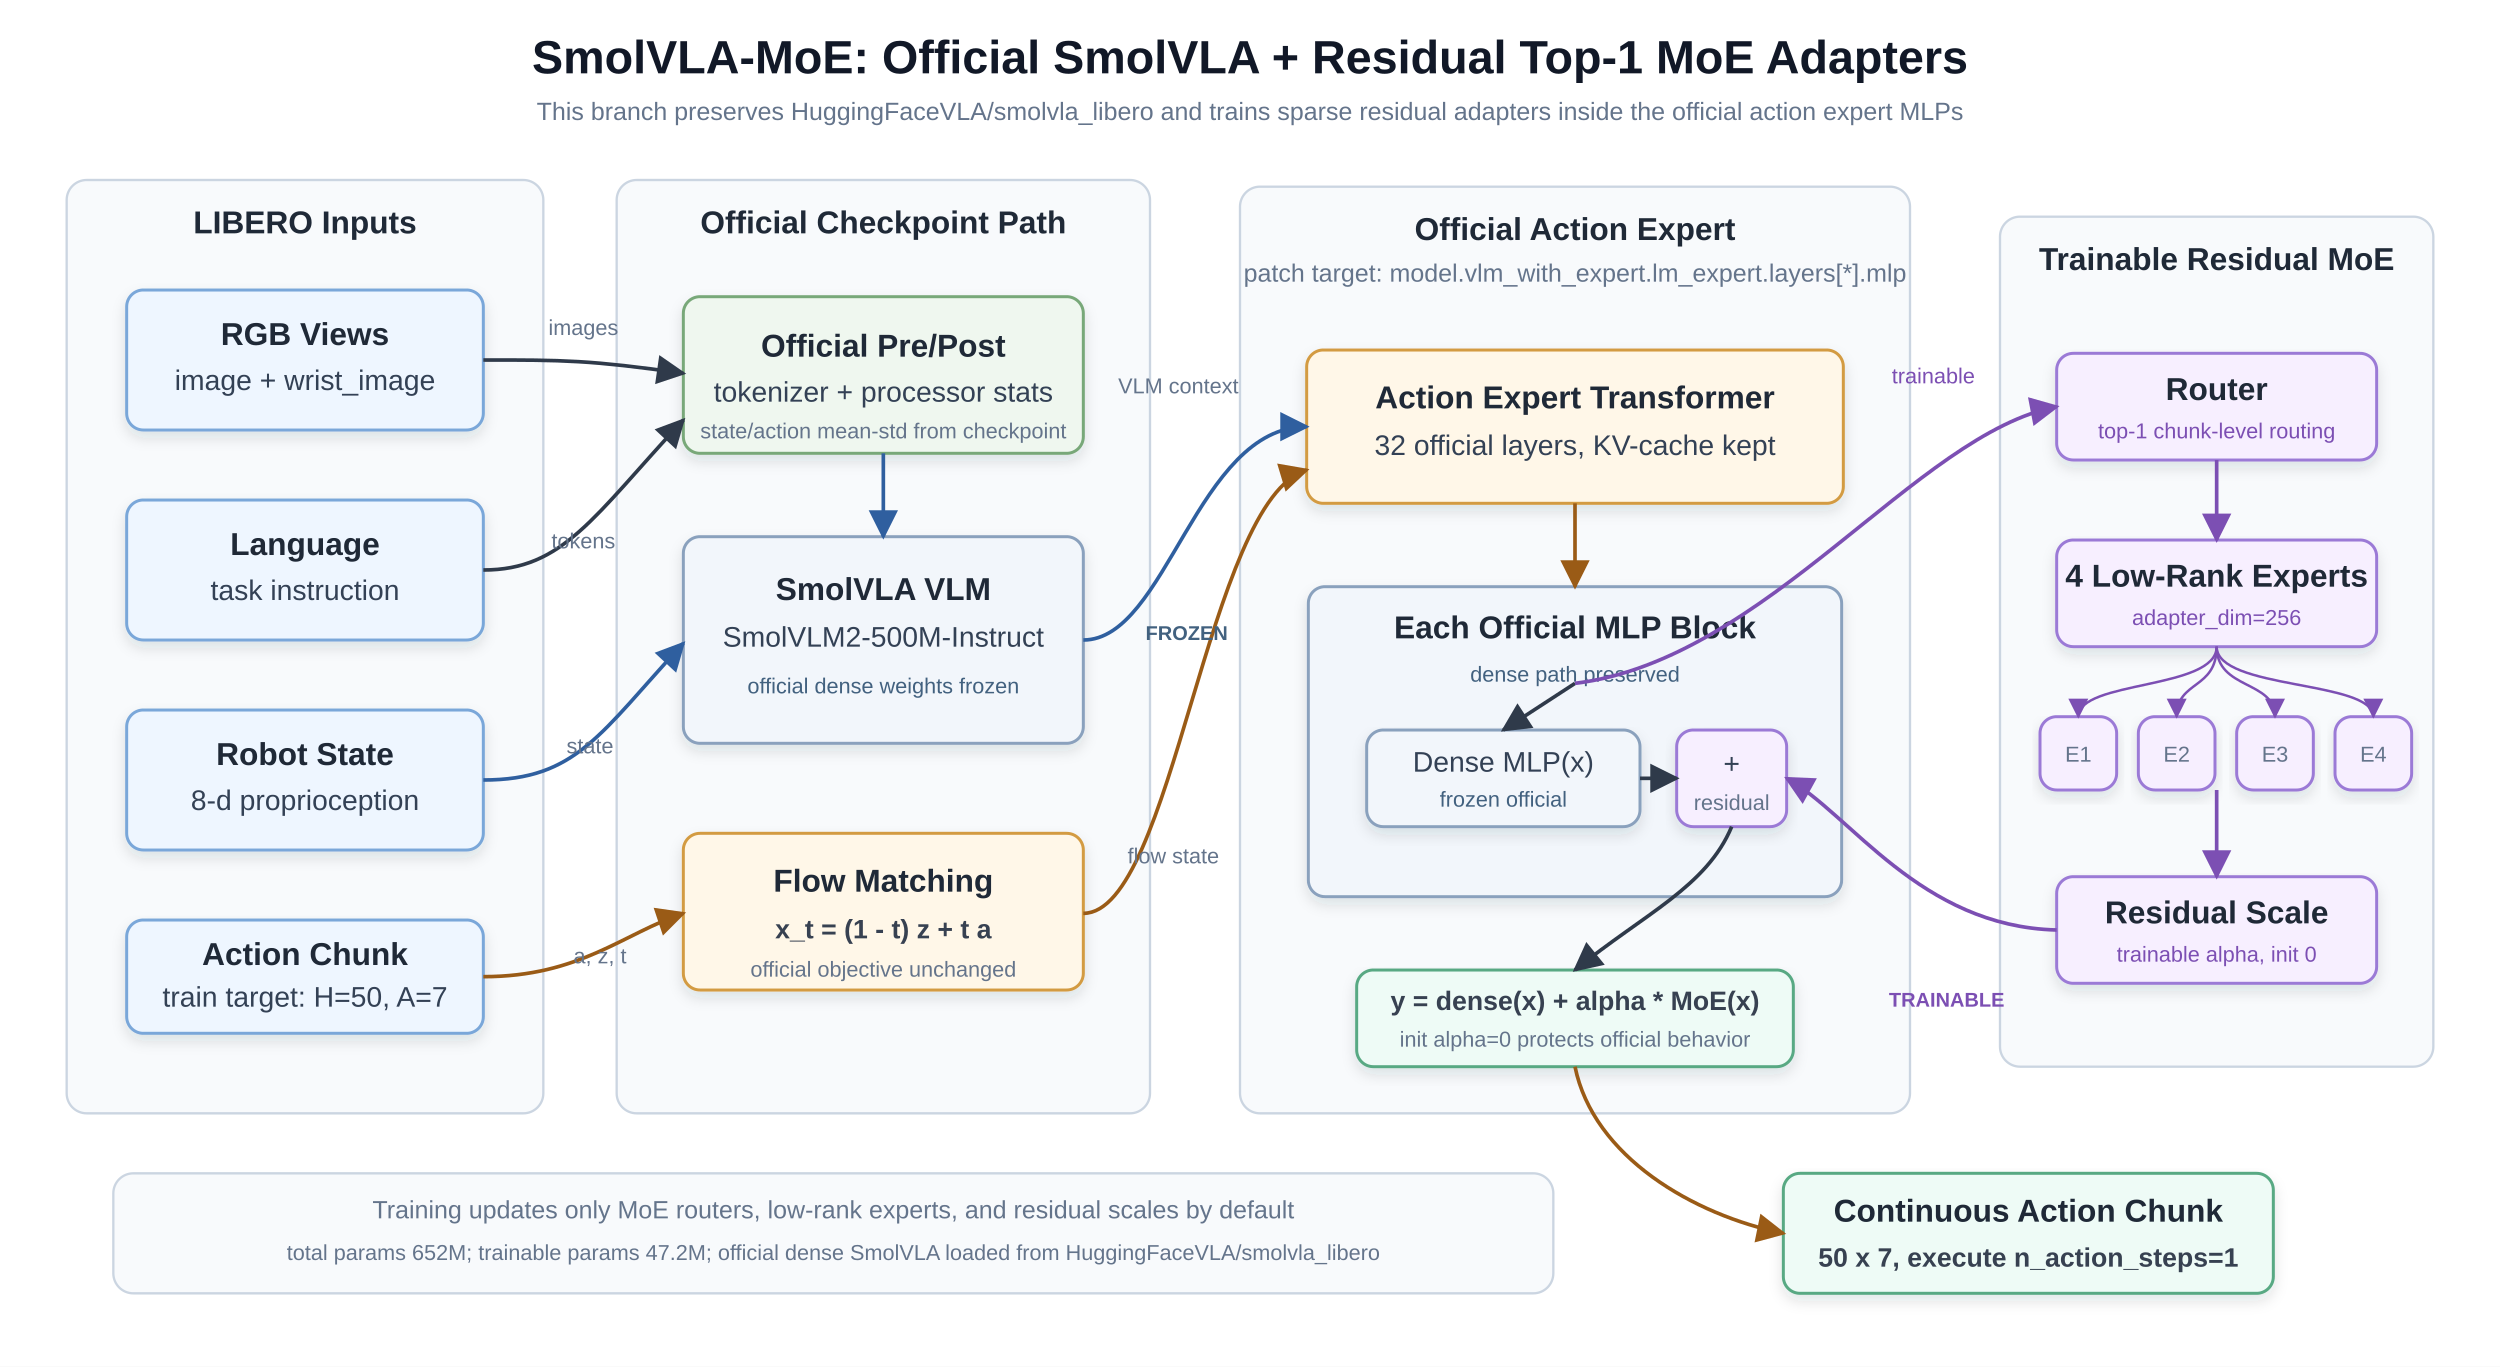
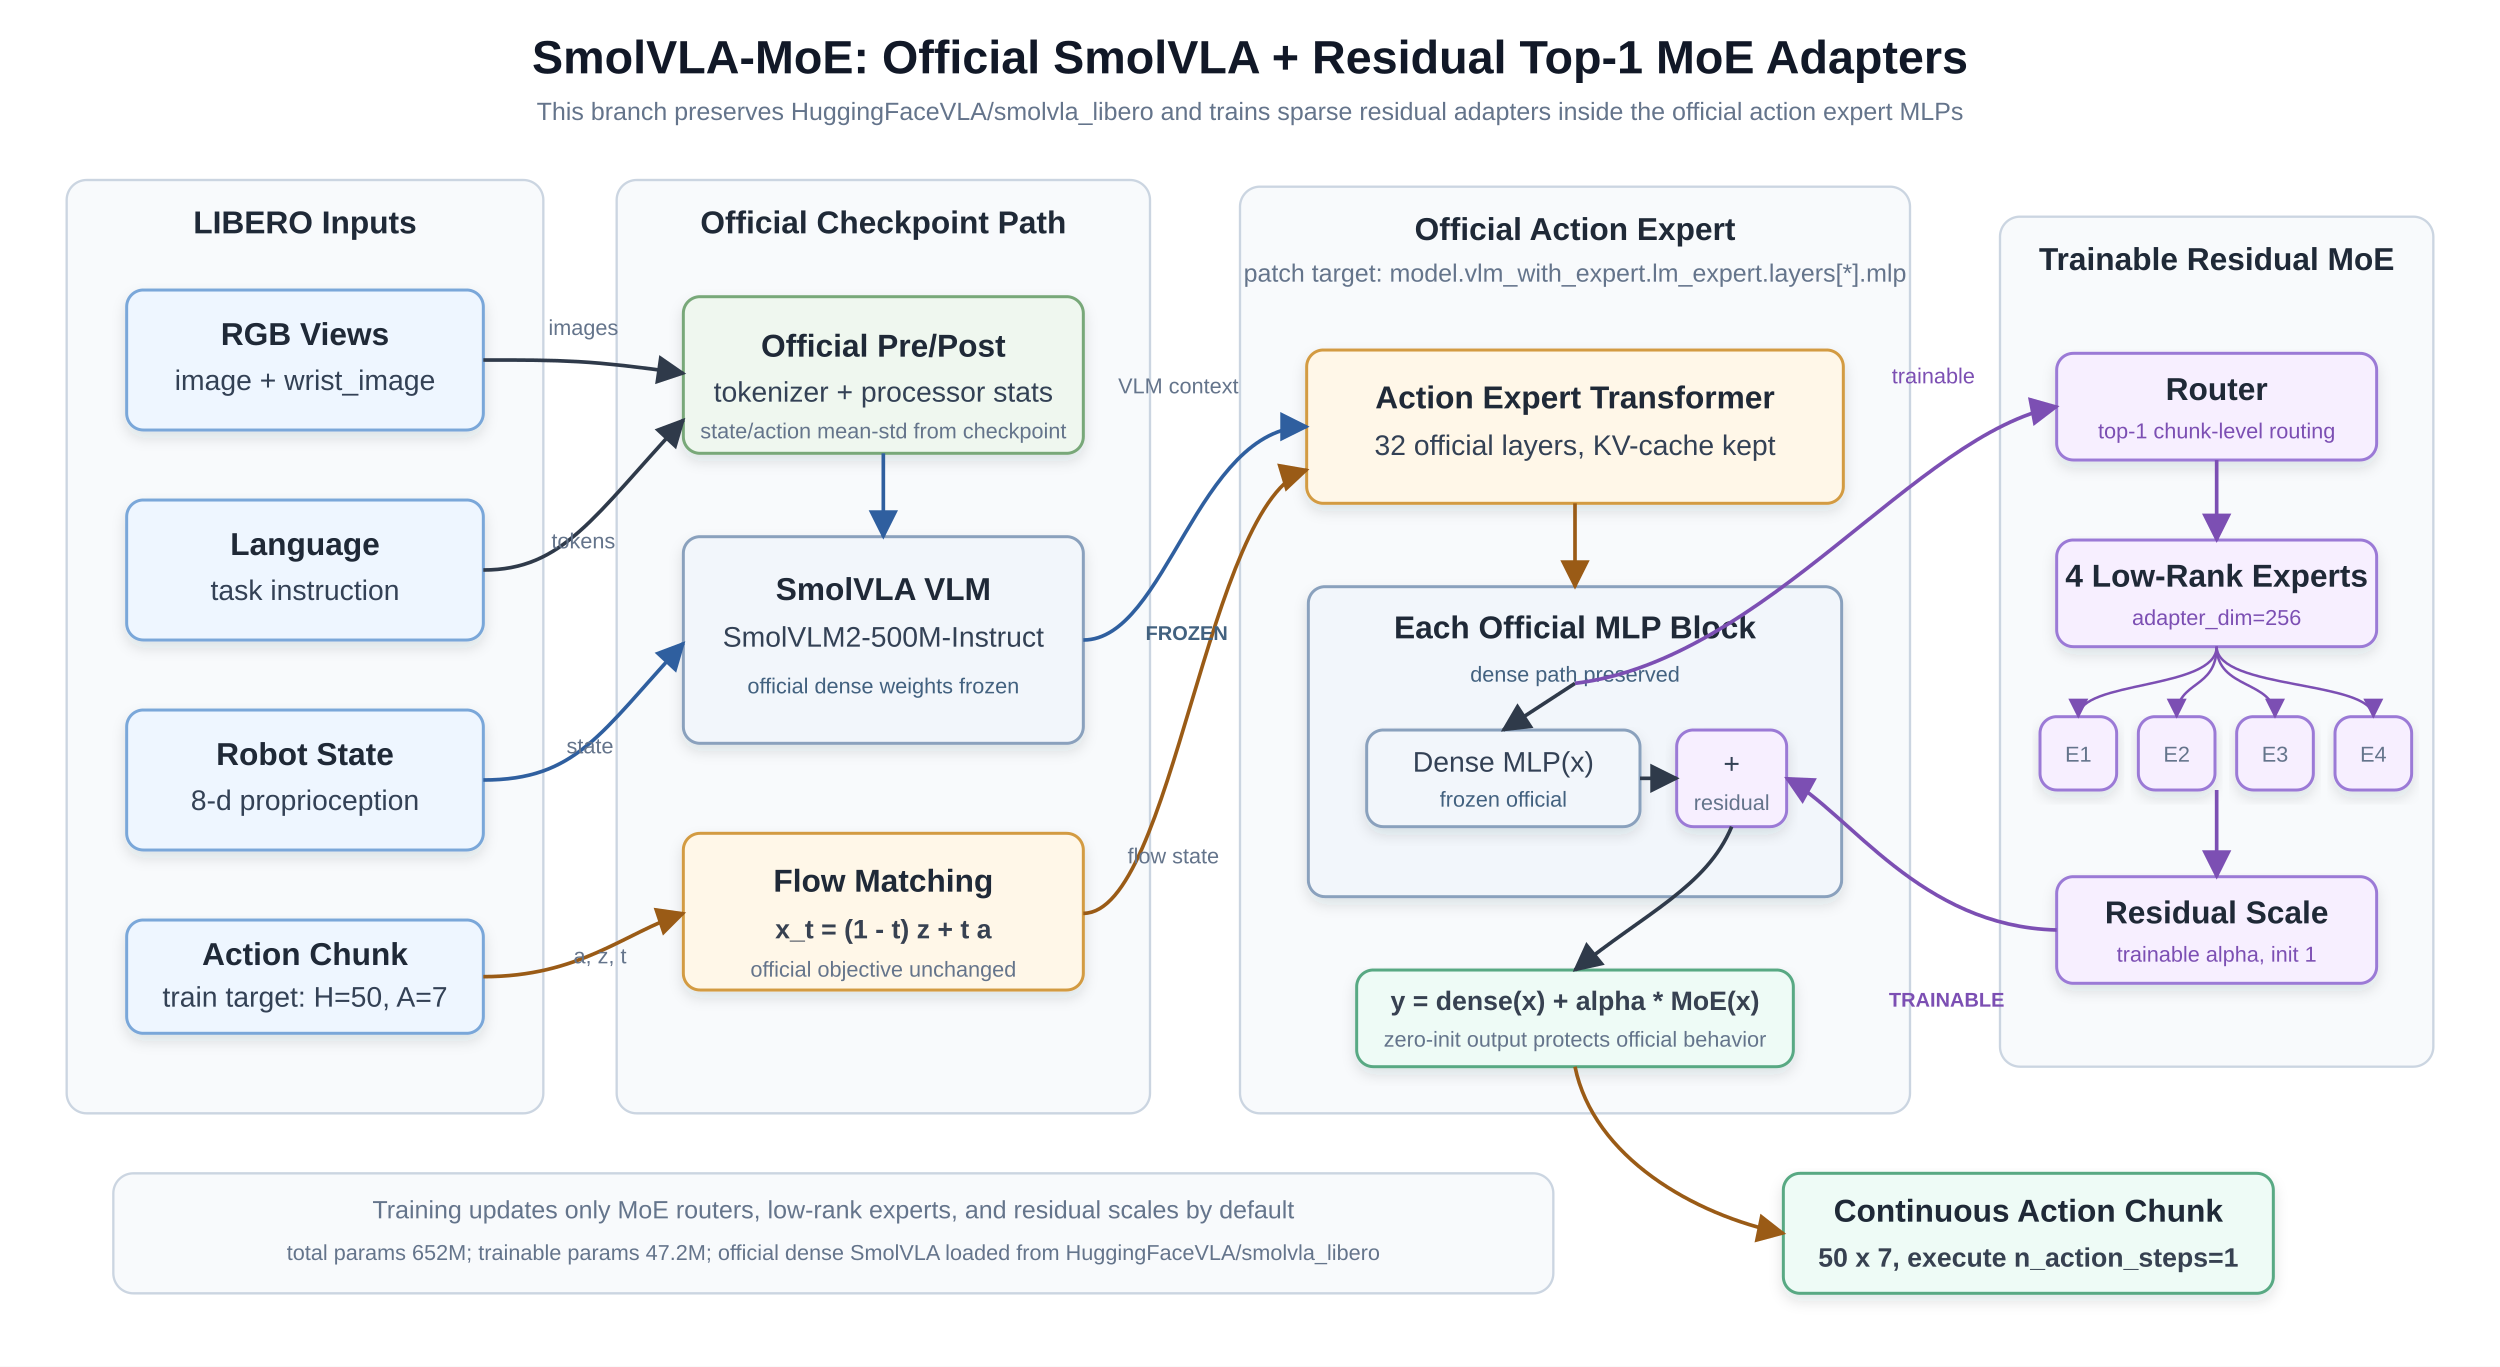
<svg xmlns="http://www.w3.org/2000/svg" width="1500" height="820" viewBox="0 0 1500 820" role="img" aria-labelledby="title desc">
  <defs>
    <marker id="arrow" viewBox="0 0 10 10" refX="9" refY="5" markerWidth="8" markerHeight="8" orient="auto-start-reverse">
      <path d="M 0 0 L 10 5 L 0 10 z" fill="#2f3a4a" />
    </marker>
    <marker id="arrowBlue" viewBox="0 0 10 10" refX="9" refY="5" markerWidth="8" markerHeight="8" orient="auto-start-reverse">
      <path d="M 0 0 L 10 5 L 0 10 z" fill="#2f5f9f" />
    </marker>
    <marker id="arrowOrange" viewBox="0 0 10 10" refX="9" refY="5" markerWidth="8" markerHeight="8" orient="auto-start-reverse">
      <path d="M 0 0 L 10 5 L 0 10 z" fill="#9a5b16" />
    </marker>
    <marker id="arrowPurple" viewBox="0 0 10 10" refX="9" refY="5" markerWidth="8" markerHeight="8" orient="auto-start-reverse">
      <path d="M 0 0 L 10 5 L 0 10 z" fill="#7c4fb3" />
    </marker>
    <filter id="shadow" x="-10%" y="-10%" width="120%" height="130%">
      <feDropShadow dx="0" dy="4" stdDeviation="4" flood-color="#203040" flood-opacity="0.12" />
    </filter>
    <style>
      .bg { fill: #ffffff; }
      .panel { fill: #f8fafc; stroke: #cbd5e1; stroke-width: 1.4; rx: 12; }
      .box { stroke-width: 1.8; rx: 10; filter: url(#shadow); }
      .input { fill: #eef6ff; stroke: #7aa7d9; }
      .official { fill: #eff7ef; stroke: #78a879; }
      .flow { fill: #fff7e8; stroke: #d39b42; }
      .frozen { fill: #f2f6fb; stroke: #8aa1bd; }
      .moe { fill: #f7efff; stroke: #9b7ad6; }
      .output { fill: #eefbf6; stroke: #58a983; }
      .small { font: 500 17px Arial, Helvetica, sans-serif; fill: #334155; }
      .label { font: 600 19px Arial, Helvetica, sans-serif; fill: #1f2937; }
      .title { font: 700 28px Arial, Helvetica, sans-serif; fill: #111827; }
      .caption { font: 500 15px Arial, Helvetica, sans-serif; fill: #64748b; }
      .tiny { font: 500 13px Arial, Helvetica, sans-serif; fill: #64748b; }
      .math { font: 600 16px Arial, Helvetica, sans-serif; fill: #374151; }
      .tag { font: 700 12px Arial, Helvetica, sans-serif; fill: #475569; }
      .arrow { stroke: #2f3a4a; stroke-width: 2.2; fill: none; marker-end: url(#arrow); }
      .arrowBlue { stroke: #2f5f9f; stroke-width: 2.2; fill: none; marker-end: url(#arrowBlue); }
      .arrowOrange { stroke: #9a5b16; stroke-width: 2.2; fill: none; marker-end: url(#arrowOrange); }
      .arrowPurple { stroke: #7c4fb3; stroke-width: 2.2; fill: none; marker-end: url(#arrowPurple); }
      .dash { stroke-dasharray: 7 6; }
      .thin { stroke-width: 1.5; }
      .freezeText { fill: #42617f; }
      .trainText { fill: #7c4fb3; }
    </style>
  </defs>
  <rect class="bg" width="1500" height="820" />
  <text x="750" y="44" text-anchor="middle" class="title">SmolVLA-MoE: Official SmolVLA + Residual Top-1 MoE Adapters</text>
  <text x="750" y="72" text-anchor="middle" class="caption">This branch preserves HuggingFaceVLA/smolvla_libero and trains sparse residual adapters inside the official action expert MLPs</text>
  <rect x="40" y="108" width="286" height="560" class="panel" />
  <text x="183" y="140" text-anchor="middle" class="label">LIBERO Inputs</text>
  <rect x="76" y="174" width="214" height="84" class="box input" />
  <text x="183" y="207" text-anchor="middle" class="label">RGB Views</text>
  <text x="183" y="234" text-anchor="middle" class="small">image + wrist_image</text>
  <rect x="76" y="300" width="214" height="84" class="box input" />
  <text x="183" y="333" text-anchor="middle" class="label">Language</text>
  <text x="183" y="360" text-anchor="middle" class="small">task instruction</text>
  <rect x="76" y="426" width="214" height="84" class="box input" />
  <text x="183" y="459" text-anchor="middle" class="label">Robot State</text>
  <text x="183" y="486" text-anchor="middle" class="small">8-d proprioception</text>
  <rect x="76" y="552" width="214" height="68" class="box input" />
  <text x="183" y="579" text-anchor="middle" class="label">Action Chunk</text>
  <text x="183" y="604" text-anchor="middle" class="small">train target: H=50, A=7</text>
  <rect x="370" y="108" width="320" height="560" class="panel" />
  <text x="530" y="140" text-anchor="middle" class="label">Official Checkpoint Path</text>
  <rect x="410" y="178" width="240" height="94" class="box official" />
  <text x="530" y="214" text-anchor="middle" class="label">Official Pre/Post</text>
  <text x="530" y="241" text-anchor="middle" class="small">tokenizer + processor stats</text>
  <text x="530" y="263" text-anchor="middle" class="tiny">state/action mean-std from checkpoint</text>
  <rect x="410" y="322" width="240" height="124" class="box frozen" />
  <text x="530" y="360" text-anchor="middle" class="label">SmolVLA VLM</text>
  <text x="530" y="388" text-anchor="middle" class="small">SmolVLM2-500M-Instruct</text>
  <text x="530" y="416" text-anchor="middle" class="tiny freezeText">official dense weights frozen</text>
  <rect x="410" y="500" width="240" height="94" class="box flow" />
  <text x="530" y="535" text-anchor="middle" class="label">Flow Matching</text>
  <text x="530" y="563" text-anchor="middle" class="math">x_t = (1 - t) z + t a</text>
  <text x="530" y="586" text-anchor="middle" class="tiny">official objective unchanged</text>
  <rect x="744" y="112" width="402" height="556" class="panel" />
  <text x="945" y="144" text-anchor="middle" class="label">Official Action Expert</text>
  <text x="945" y="169" text-anchor="middle" class="caption">patch target: model.vlm_with_expert.lm_expert.layers[*].mlp</text>
  <rect x="784" y="210" width="322" height="92" class="box flow" />
  <text x="945" y="245" text-anchor="middle" class="label">Action Expert Transformer</text>
  <text x="945" y="273" text-anchor="middle" class="small">32 official layers, KV-cache kept</text>
  <rect x="785" y="352" width="320" height="186" class="box frozen" />
  <text x="945" y="383" text-anchor="middle" class="label">Each Official MLP Block</text>
  <text x="945" y="409" text-anchor="middle" class="tiny freezeText">dense path preserved</text>
  <rect x="820" y="438" width="164" height="58" class="box frozen" />
  <text x="902" y="463" text-anchor="middle" class="small">Dense MLP(x)</text>
  <text x="902" y="484" text-anchor="middle" class="tiny freezeText">frozen official</text>
  <rect x="1006" y="438" width="66" height="58" class="box moe" />
  <text x="1039" y="464" text-anchor="middle" class="small">+</text>
  <text x="1039" y="486" text-anchor="middle" class="tiny">residual</text>
  <rect x="814" y="582" width="262" height="58" class="box output" />
  <text x="945" y="606" text-anchor="middle" class="math">y = dense(x) + alpha * MoE(x)</text>
-   <text x="945" y="628" text-anchor="middle" class="tiny">init alpha=0 protects official behavior</text>
+   <text x="945" y="628" text-anchor="middle" class="tiny">zero-init output protects official behavior</text>
  <rect x="1200" y="130" width="260" height="510" class="panel" />
  <text x="1330" y="162" text-anchor="middle" class="label">Trainable Residual MoE</text>
  <rect x="1234" y="212" width="192" height="64" class="box moe" />
  <text x="1330" y="240" text-anchor="middle" class="label">Router</text>
  <text x="1330" y="263" text-anchor="middle" class="tiny trainText">top-1 chunk-level routing</text>
  <rect x="1234" y="324" width="192" height="64" class="box moe" />
  <text x="1330" y="352" text-anchor="middle" class="label">4 Low-Rank Experts</text>
  <text x="1330" y="375" text-anchor="middle" class="tiny trainText">adapter_dim=256</text>
  <rect x="1224" y="430" width="46" height="44" class="box moe" />
  <text x="1247" y="457" text-anchor="middle" class="tiny">E1</text>
  <rect x="1283" y="430" width="46" height="44" class="box moe" />
  <text x="1306" y="457" text-anchor="middle" class="tiny">E2</text>
  <rect x="1342" y="430" width="46" height="44" class="box moe" />
  <text x="1365" y="457" text-anchor="middle" class="tiny">E3</text>
  <rect x="1401" y="430" width="46" height="44" class="box moe" />
  <text x="1424" y="457" text-anchor="middle" class="tiny">E4</text>
  <rect x="1234" y="526" width="192" height="64" class="box moe" />
  <text x="1330" y="554" text-anchor="middle" class="label">Residual Scale</text>
-   <text x="1330" y="577" text-anchor="middle" class="tiny trainText">trainable alpha, init 0</text>
+   <text x="1330" y="577" text-anchor="middle" class="tiny trainText">trainable alpha, init 1</text>
  <rect x="1070" y="704" width="294" height="72" class="box output" />
  <text x="1217" y="733" text-anchor="middle" class="label">Continuous Action Chunk</text>
  <text x="1217" y="760" text-anchor="middle" class="math">50 x 7, execute n_action_steps=1</text>
  <rect x="68" y="704" width="864" height="72" class="panel" />
  <text x="500" y="731" text-anchor="middle" class="caption">Training updates only MoE routers, low-rank experts, and residual scales by default</text>
  <text x="500" y="756" text-anchor="middle" class="tiny">total params 652M; trainable params 47.2M; official dense SmolVLA loaded from HuggingFaceVLA/smolvla_libero</text>
  <path d="M 290 216 C 338 216, 354 216, 410 224" class="arrow" />
  <path d="M 290 342 C 338 342, 356 310, 410 252" class="arrow" />
  <path d="M 290 468 C 346 468, 360 440, 410 386" class="arrowBlue" />
  <path d="M 290 586 C 348 586, 374 560, 410 548" class="arrowOrange" />
  <path d="M 530 272 L 530 322" class="arrowBlue" />
  <path d="M 650 384 C 700 384, 718 256, 784 256" class="arrowBlue" />
  <path d="M 650 548 C 704 548, 724 300, 784 282" class="arrowOrange" />
  <path d="M 945 302 L 945 352" class="arrowOrange" />
  <path d="M 945 410 L 902 438" class="arrow" />
  <path d="M 945 410 C 1060 396, 1150 260, 1234 244" class="arrowPurple" />
  <path d="M 1330 276 L 1330 324" class="arrowPurple" />
  <path d="M 1330 388 C 1330 414, 1247 408, 1247 430" class="arrowPurple thin" />
  <path d="M 1330 388 C 1330 414, 1306 408, 1306 430" class="arrowPurple thin" />
  <path d="M 1330 388 C 1330 414, 1365 408, 1365 430" class="arrowPurple thin" />
  <path d="M 1330 388 C 1330 414, 1424 408, 1424 430" class="arrowPurple thin" />
  <path d="M 1330 474 L 1330 526" class="arrowPurple" />
  <path d="M 1234 558 C 1152 556, 1110 488, 1072 467" class="arrowPurple" />
  <path d="M 984 467 L 1006 467" class="arrow" />
  <path d="M 1039 496 C 1024 532, 987 548, 945 582" class="arrow" />
  <path d="M 945 640 C 956 694, 1016 729, 1070 740" class="arrowOrange" />
  <text x="350" y="201" text-anchor="middle" class="tiny">images</text>
  <text x="350" y="329" text-anchor="middle" class="tiny">tokens</text>
  <text x="354" y="452" text-anchor="middle" class="tiny">state</text>
  <text x="360" y="578" text-anchor="middle" class="tiny">a, z, t</text>
  <text x="707" y="236" text-anchor="middle" class="tiny">VLM context</text>
  <text x="704" y="518" text-anchor="middle" class="tiny">flow state</text>
  <text x="1160" y="230" text-anchor="middle" class="tiny trainText">trainable</text>
  <text x="712" y="384" text-anchor="middle" class="tag freezeText">FROZEN</text>
  <text x="1168" y="604" text-anchor="middle" class="tag trainText">TRAINABLE</text>
</svg>
